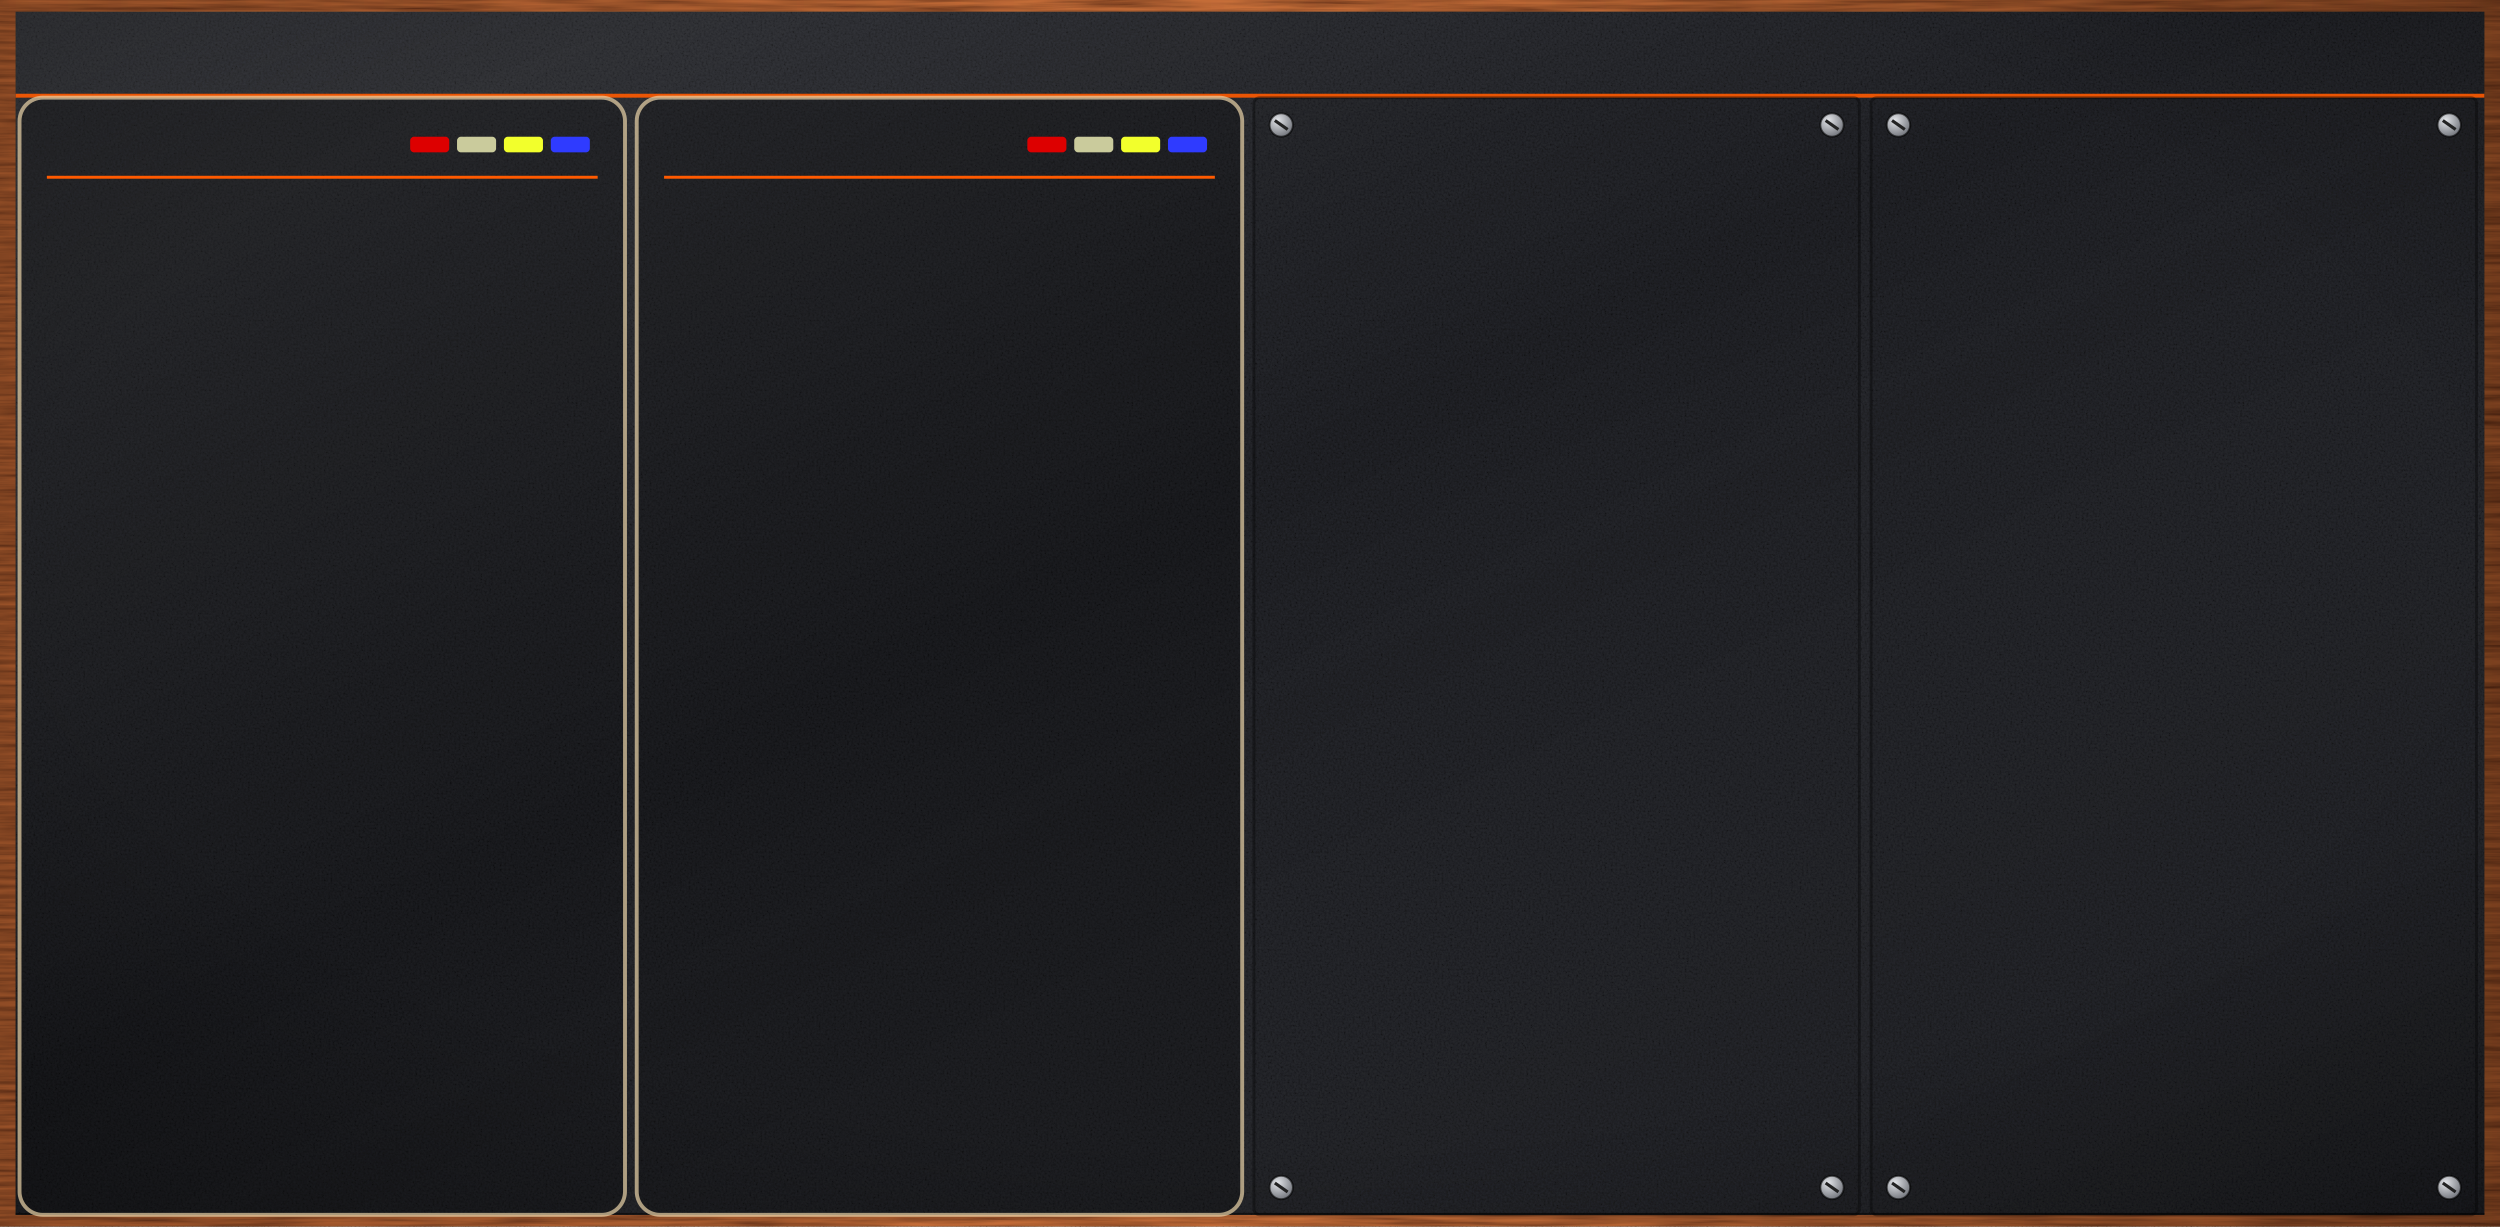
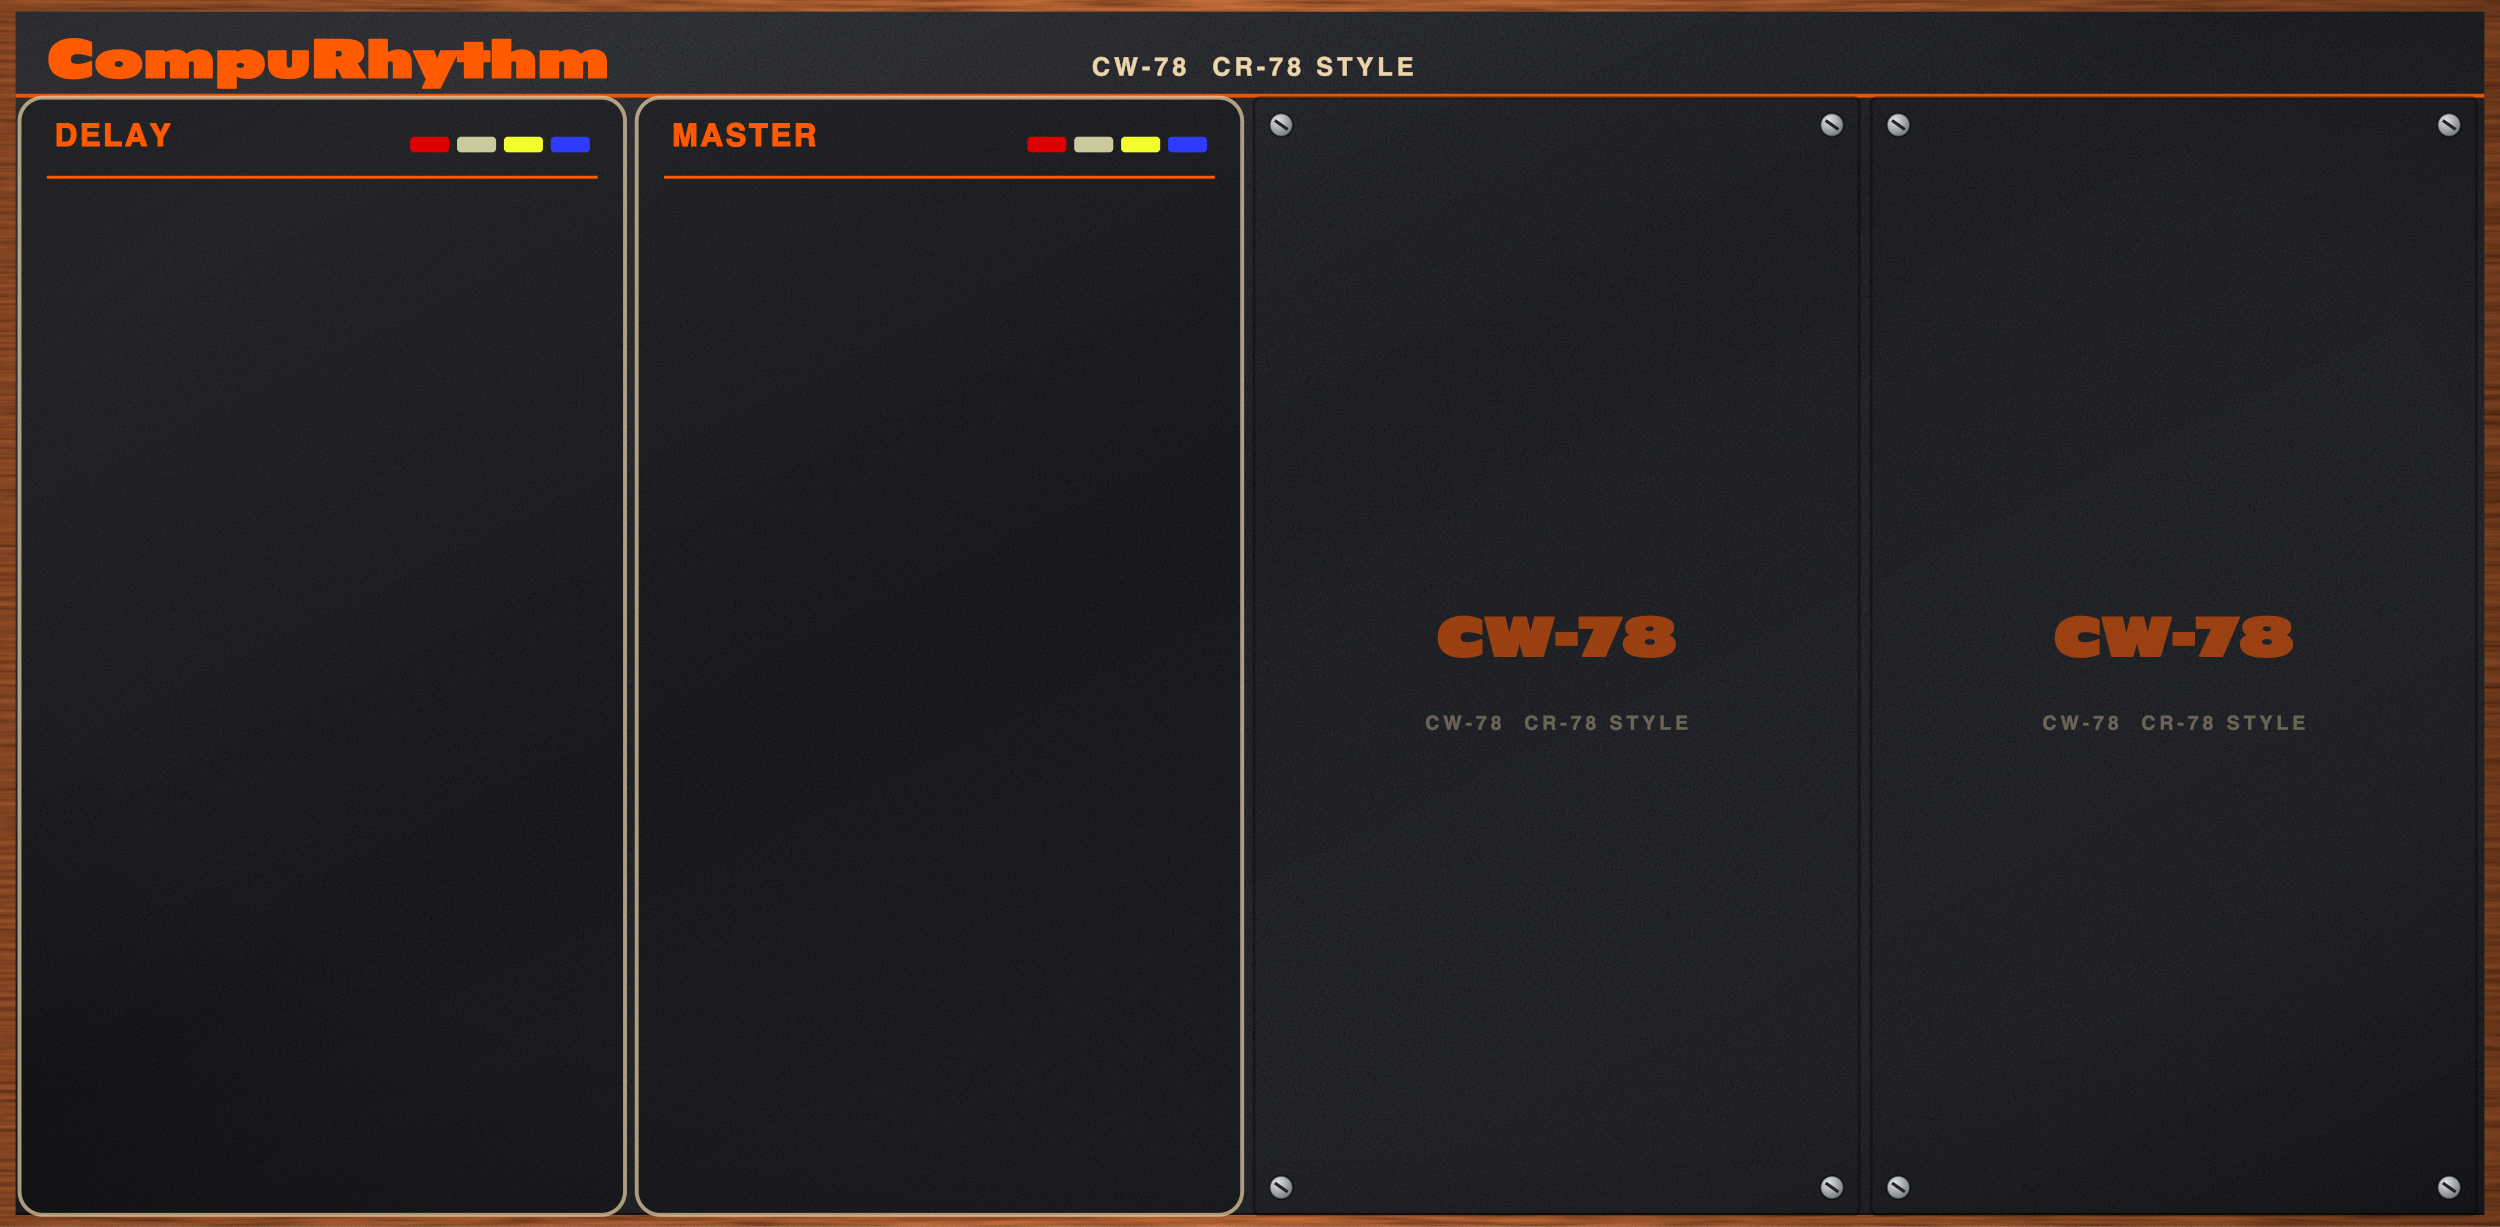
<svg xmlns="http://www.w3.org/2000/svg" viewBox="0 0 1280 628" width="1280" height="628">
  <defs>
    <filter id="brush" x="0" y="0" width="100%" height="100%">
      <feTurbulence type="fractalNoise" baseFrequency="0.001 1.1" numOctaves="4" seed="7" />
      <feColorMatrix type="matrix" values="1.9 0 0 0 -0.45  1.9 0 0 0 -0.45  1.9 0 0 0 -0.45  0 0 0 0 1" />
    </filter>
    <filter id="fine" x="0" y="0" width="100%" height="100%">
      <feTurbulence type="fractalNoise" baseFrequency="0.9" numOctaves="2" seed="3" />
      <feColorMatrix type="matrix" values="1.6 0 0 0 -0.3  1.6 0 0 0 -0.3  1.6 0 0 0 -0.3  0 0 0 0 1" />
    </filter>
    <filter id="grainv" x="0" y="0" width="100%" height="100%">
      <feTurbulence type="fractalNoise" baseFrequency="0.02 0.6" numOctaves="4" seed="11" />
      <feColorMatrix type="matrix" values="1.5 0 0 0 -0.25  1.2 0 0 0 -0.25  0.8 0 0 0 -0.25  0 0 0 0 1" />
    </filter>
    <linearGradient id="lit" x1="0" y1="0" x2="1" y2="1">
      <stop offset="0" stop-color="#fff" stop-opacity="0.22" />
      <stop offset="0.45" stop-color="#fff" stop-opacity="0" />
      <stop offset="1" stop-color="#000" stop-opacity="0.18" />
    </linearGradient>
    <radialGradient id="vig" cx="0.5" cy="0.45" r="0.8">
      <stop offset="0.6" stop-color="#000" stop-opacity="0" />
      <stop offset="1" stop-color="#000" stop-opacity="0.35" />
    </radialGradient>
    <radialGradient id="screw" cx="0.35" cy="0.3" r="0.8">
      <stop offset="0" stop-color="#e2e4e8" />
      <stop offset="1" stop-color="#6a6d74" />
    </radialGradient>
    <linearGradient id="woodh" x1="0" y1="0" x2="0" y2="1">
      <stop offset="0" stop-color="#7a5232" />
      <stop offset="1" stop-color="#4a2f1b" />
    </linearGradient>
    <linearGradient id="wood" x1="0" y1="0" x2="1" y2="0">
      <stop offset="0" stop-color="#5a3a22" />
      <stop offset="0.5" stop-color="#7a5232" />
      <stop offset="1" stop-color="#4a2f1b" />
    </linearGradient>
    <filter id="woodg" x="0" y="0" width="100%" height="100%">
      <feTurbulence type="fractalNoise" baseFrequency="0.02 0.4" numOctaves="3" seed="5" />
      <feColorMatrix type="matrix" values="0.9 0 0 0 0.1  0.6 0 0 0 0.02  0.4 0 0 0 0  0 0 0 0 1" />
    </filter>
  </defs>
  <rect x="0" y="0" width="1280" height="628" fill="#1c1d21" />
  <rect x="0" y="0" width="1280" height="628" filter="url(#fine)" style="mix-blend-mode:overlay" opacity="0.3" />
  <rect x="0" y="0" width="1280" height="628" fill="url(#lit)" opacity="0.45" />
  <rect x="0" y="0" width="1280" height="628" fill="url(#vig)" />
  <clipPath id="bez">
    <path clip-rule="evenodd" d="M0 0H1280 V628 H0Z M8 6H1272 V622 H8Z" />
  </clipPath>
  <g clip-path="url(#bez)">
    <rect x="0" y="0" width="1280" height="628" fill="url(#wood)" />
    <rect x="0" y="0" width="1280" height="628" filter="url(#woodg)" style="mix-blend-mode:overlay" opacity="0.8" />
  </g>
  <rect x="8" y="621" width="1264" height="1" fill="#000" opacity="0.5" />
+   <g fill="#ff5a00" stroke="#ff5a00" stroke-width="35" stroke-linejoin="round" opacity="1">
+     <path transform="translate(24.00 39.63) scale(0.03 -0.03)" d="M755 267V41Q744 35 722.0 25.5Q700 16 625.0 0.0Q550 -16 465 -16Q42 -16 42 307Q42 398 74.5 466.5Q107 535 166.0 575.5Q225 616 300.0 636.0Q375 656 466 656Q534 656 606.0 640.0Q678 624 716 608L755 593V370Q627 415 523 415Q391 415 391 306Q391 212 522 212Q637 212 755 267Z" />
+     <path transform="translate(48.39 39.63) scale(0.03 -0.03)" d="M704.0 397.0Q798 332 798.0 226.0Q798 120 704.0 54.0Q610 -12 415.0 -12.0Q220 -12 125.5 54.0Q31 120 31.0 226.0Q31 332 125.5 397.0Q220 462 415.0 462.0Q610 462 704.0 397.0ZM415 296Q373 296 350.5 276.5Q328 257 328.0 228.0Q328 199 350.5 179.5Q373 160 415 160Q456 160 479.0 179.5Q502 199 502.0 228.0Q502 257 479.0 276.5Q456 296 415 296Z" />
+     <path transform="translate(73.26 39.63) scale(0.03 -0.03)" d="M1173 0H883V241Q883 268 867.0 280.0Q851 292 829 292Q783 292 765 258V0H476V237Q476 259 466.0 272.5Q456 286 446.5 289.0Q437 292 427 292Q378 292 357 259V0H58V447H357V398Q441 461 558 461Q690 461 739 375Q766 405 823.5 433.0Q881 461 959 461Q1069 461 1121.0 408.5Q1173 356 1173 268Z" />
+     <path transform="translate(110.01 39.63) scale(0.03 -0.03)" d="M357 -177H58V447H357V399Q421 461 551 461Q674 461 755.0 404.0Q836 347 836 232Q836 170 812.5 121.5Q789 73 749.0 45.0Q709 17 661.5 3.0Q614 -11 561 -11Q425 -11 357 50ZM516 201Q516 230 494.0 247.5Q472 265 440 265Q393 265 372.5 246.0Q352 227 352 203Q352 174 375.5 159.5Q399 145 432 145Q474 145 495.0 161.0Q516 177 516 201Z" />
+     <path transform="translate(136.02 39.63) scale(0.03 -0.03)" d="M468 228V447H721Q721 259 720 203Q717 97 650 47Q569 -11 396 -11Q241 -11 170 23Q68 73 57 210L52 447H340V229Q340 150 405 150Q468 150 468 228Z" />
+     <path transform="translate(159.24 39.63) scale(0.03 -0.03)" d="M922 0H543L465 160H406V0H68V642H566Q733 642 812.5 595.0Q892 548 892 418Q892 381 880.0 350.0Q868 319 851.0 301.0Q834 283 816.5 270.0Q799 257 787 252L775 247ZM406 341H481Q510 341 526.5 359.5Q543 378 543 405Q543 434 526.5 452.0Q510 470 478 470H406Z" />
+     <path transform="translate(187.38 39.63) scale(0.03 -0.03)" d="M764 0H475V246Q475 268 458.5 280.0Q442 292 423 292Q375 292 357 259V0H58V642H357V398Q439 461 560 461Q657 461 710.5 411.0Q764 361 764 264Z" />
+     <path transform="translate(211.89 39.63) scale(0.03 -0.03)" d="M444 -177H155L236 0H204L0 447H335L395 271L465 447H752Z" />
+     <path transform="translate(234.45 39.63) scale(0.03 -0.03)" d="M418 0H119V276H-2V447H119V589H418V447H539V276H418Z" />
+     <path transform="translate(250.56 39.63) scale(0.03 -0.03)" d="M764 0H475V246Q475 268 458.5 280.0Q442 292 423 292Q375 292 357 259V0H58V642H357V398Q439 461 560 461Q657 461 710.5 411.0Q764 361 764 264Z" />
+     <path transform="translate(275.07 39.63) scale(0.03 -0.03)" d="M1173 0H883V241Q883 268 867.0 280.0Q851 292 829 292Q783 292 765 258V0H476V237Q476 259 466.0 272.5Q456 286 446.5 289.0Q437 292 427 292Q378 292 357 259V0H58V447H357V398Q441 461 558 461Q690 461 739 375Q766 405 823.5 433.0Q881 461 959 461Q1069 461 1121.0 408.5Q1173 356 1173 268Z" />
+   </g>
+   <g fill="#ecd5aa" stroke="#ecd5aa" stroke-width="40.96" stroke-linejoin="round" opacity="1">
+     <path transform="translate(559.00 38.68) scale(0.00635 -0.00635)" d="M299 1320Q479 1502 757 1502Q1129 1502 1301 1258Q1396 1121 1403 983H1095Q1065 1089 1018 1143Q934 1239 769 1239Q601 1239 504.0 1103.5Q407 968 407 720Q407 472 509.5 348.5Q612 225 770 225Q932 225 1017 331Q1064 388 1095 502H1400Q1360 261 1195.5 110.0Q1031 -41 774 -41Q456 -41 274 163Q92 368 92 725Q92 1111 299 1320ZM748 1519Z" />
+     <path transform="translate(570.39 38.68) scale(0.00635 -0.00635)" d="M357 1474 552 630 594 395 637 625 803 1474H1128L1303 630L1348 395L1393 621L1590 1474H1903L1488 0H1194L1016 862L964 1147L912 862L734 0H448L30 1474Z" />
+     <path transform="translate(584.66 38.68) scale(0.00635 -0.00635)" d="M47 706H621V436H47Z" />
+     <path transform="translate(590.99 38.68) scale(0.00635 -0.00635)" d="M1080 1208Q1016 1145 902.0 983.5Q788 822 711 650Q650 515 601.0 320.0Q552 125 552 0H256Q269 390 512 811Q669 1072 775 1175H52L56 1431H1080Z" />
+     <path transform="translate(600.22 38.68) scale(0.00635 -0.00635)" d="M559 196Q657 196 712.5 255.0Q768 314 768 421Q768 532 711.5 589.5Q655 647 559 647Q463 647 406.5 589.5Q350 532 350 421Q350 314 405.5 255.0Q461 196 559 196ZM272 772Q167 842 135.5 923.5Q104 1005 104 1076Q104 1234 223.0 1345.5Q342 1457 559 1457Q776 1457 895.0 1345.5Q1014 1234 1014 1076Q1014 1005 982.5 923.5Q951 842 846 782Q953 722 1007.0 623.0Q1061 524 1061 402Q1061 219 925.5 90.5Q790 -38 547 -38Q304 -38 179.0 90.5Q54 219 54 402Q54 524 109.5 623.0Q165 722 272 772ZM559 865Q646 865 693.5 915.0Q741 965 741 1044Q741 1130 693.5 1178.5Q646 1227 559 1227Q473 1227 424.5 1178.5Q376 1130 376 1044Q376 965 424.5 915.0Q473 865 559 865Z" />
+     <path transform="translate(620.67 38.68) scale(0.00635 -0.00635)" d="M299 1320Q479 1502 757 1502Q1129 1502 1301 1258Q1396 1121 1403 983H1095Q1065 1089 1018 1143Q934 1239 769 1239Q601 1239 504.0 1103.5Q407 968 407 720Q407 472 509.5 348.5Q612 225 770 225Q932 225 1017 331Q1064 388 1095 502H1400Q1360 261 1195.5 110.0Q1031 -41 774 -41Q456 -41 274 163Q92 368 92 725Q92 1111 299 1320ZM748 1519Z" />
+     <path transform="translate(632.06 38.68) scale(0.00635 -0.00635)" d="M464 1218V822H813Q917 822 969 846Q1061 888 1061 1012Q1061 1146 972 1192Q922 1218 822 1218ZM1266 1333Q1314 1277 1342.0 1209.0Q1370 1141 1370 1054Q1370 949 1317.0 847.5Q1264 746 1142 704Q1244 663 1286.5 587.5Q1329 512 1329 357V258Q1329 157 1337 121Q1349 64 1393 37V0H1054Q1040 49 1034 79Q1022 141 1021 206L1019 343Q1017 484 967.5 531.0Q918 578 782 578H464V0H163V1474H886Q1041 1471 1124.5 1436.0Q1208 1401 1266 1333Z" />
+     <path transform="translate(643.45 38.68) scale(0.00635 -0.00635)" d="M47 706H621V436H47Z" />
+     <path transform="translate(649.78 38.68) scale(0.00635 -0.00635)" d="M1080 1208Q1016 1145 902.0 983.5Q788 822 711 650Q650 515 601.0 320.0Q552 125 552 0H256Q269 390 512 811Q669 1072 775 1175H52L56 1431H1080Z" />
+     <path transform="translate(659.01 38.68) scale(0.00635 -0.00635)" d="M559 196Q657 196 712.5 255.0Q768 314 768 421Q768 532 711.5 589.5Q655 647 559 647Q463 647 406.5 589.5Q350 532 350 421Q350 314 405.5 255.0Q461 196 559 196ZM272 772Q167 842 135.5 923.5Q104 1005 104 1076Q104 1234 223.0 1345.5Q342 1457 559 1457Q776 1457 895.0 1345.5Q1014 1234 1014 1076Q1014 1005 982.5 923.5Q951 842 846 782Q953 722 1007.0 623.0Q1061 524 1061 402Q1061 219 925.5 90.5Q790 -38 547 -38Q304 -38 179.0 90.5Q54 219 54 402Q54 524 109.5 623.0Q165 722 272 772ZM559 865Q646 865 693.5 915.0Q741 965 741 1044Q741 1130 693.5 1178.5Q646 1227 559 1227Q473 1227 424.5 1178.5Q376 1130 376 1044Q376 965 424.5 915.0Q473 865 559 865Z" />
+     <path transform="translate(673.85 38.68) scale(0.00635 -0.00635)" d="M379 455Q393 354 434 304Q509 213 691 213Q800 213 868 237Q997 283 997 408Q997 481 933 521Q869 560 732 590L576 625Q346 677 258 738Q109 840 109 1057Q109 1255 253.0 1386.0Q397 1517 676 1517Q909 1517 1073.5 1393.5Q1238 1270 1246 1035H950Q942 1168 834 1224Q762 1261 655 1261Q536 1261 465.0 1213.0Q394 1165 394 1079Q394 1000 464 961Q509 935 656 900L910 839Q1077 799 1162 732Q1294 628 1294 431Q1294 229 1139.5 95.5Q985 -38 703 -38Q415 -38 250.0 93.5Q85 225 85 455ZM678 1519Z" />
+     <path transform="translate(684.52 38.68) scale(0.00635 -0.00635)" d="M1227 1474V1213H786V0H476V1213H33V1474Z" />
+     <path transform="translate(694.46 38.68) scale(0.00635 -0.00635)" d="M997 1474H1346L853 554V0H545V554L35 1474H398L704 832ZM691 1474Z" />
+     <path transform="translate(705.13 38.68) scale(0.00635 -0.00635)" d="M156 1474H464V265H1194V0H156Z" />
+     <path transform="translate(715.07 38.68) scale(0.00635 -0.00635)" d="M1246 1213H466V900H1182V644H466V265H1282V0H165V1474H1246Z" />
+   </g>
  <rect x="8" y="48" width="1264" height="2" fill="#ff5a00" fill-opacity="0.9" />
  <rect x="10" y="50" width="310" height="572" rx="12" fill="#000" fill-opacity="0.25" stroke="#ecd5aa" stroke-width="2" stroke-opacity="0.7" />
  <rect x="210" y="70" width="20" height="8" rx="2" fill="#dd0000" />
  <rect x="234" y="70" width="20" height="8" rx="2" fill="#cacb9c" />
  <rect x="258" y="70" width="20" height="8" rx="2" fill="#f2ff2c" />
  <rect x="282" y="70" width="20" height="8" rx="2" fill="#2f3bff" />
  <rect x="24" y="90" width="282" height="1.5" fill="#ff5a00" />
+   <g fill="#ff5a00" stroke="#ff5a00" stroke-width="71.68" stroke-linejoin="round" opacity="1">
+     <path transform="translate(28.00 74.76) scale(0.00781 -0.00781)" d="M455 1218V256H739Q957 256 1043 471Q1090 589 1090 752Q1090 977 1019.5 1097.5Q949 1218 739 1218ZM1019 1442Q1174 1391 1270 1255Q1347 1145 1375.0 1017.0Q1403 889 1403 773Q1403 479 1285 275Q1125 0 791 0H156V1474H791Q928 1472 1019 1442Z" />
+     <path transform="translate(40.83 74.76) scale(0.00781 -0.00781)" d="M1246 1213H466V900H1182V644H466V265H1282V0H165V1474H1246Z" />
+     <path transform="translate(52.79 74.76) scale(0.00781 -0.00781)" d="M156 1474H464V265H1194V0H156Z" />
+     <path transform="translate(63.84 74.76) scale(0.00781 -0.00781)" d="M559 557H933L749 1137ZM578 1474H926L1448 0H1114L1019 303H476L374 0H52ZM750 1474Z" />
+     <path transform="translate(76.67 74.76) scale(0.00781 -0.00781)" d="M997 1474H1346L853 554V0H545V554L35 1474H398L704 832ZM691 1474Z" />
+   </g>
  <rect x="326" y="50" width="310" height="572" rx="12" fill="#000" fill-opacity="0.25" stroke="#ecd5aa" stroke-width="2" stroke-opacity="0.7" />
  <rect x="526" y="70" width="20" height="8" rx="2" fill="#dd0000" />
  <rect x="550" y="70" width="20" height="8" rx="2" fill="#cacb9c" />
  <rect x="574" y="70" width="20" height="8" rx="2" fill="#f2ff2c" />
  <rect x="598" y="70" width="20" height="8" rx="2" fill="#2f3bff" />
  <rect x="340" y="90" width="282" height="1.5" fill="#ff5a00" />
+   <g fill="#ff5a00" stroke="#ff5a00" stroke-width="71.68" stroke-linejoin="round" opacity="1">
+     <path transform="translate(344.00 74.76) scale(0.00781 -0.00781)" d="M1133 1474H1576V0H1289V997Q1289 1040 1290.0 1117.5Q1291 1195 1291 1237L1012 0H713L436 1237Q436 1195 437.0 1117.5Q438 1040 438 997V0H151V1474H599L867 315Z" />
+     <path transform="translate(358.61 74.76) scale(0.00781 -0.00781)" d="M559 557H933L749 1137ZM578 1474H926L1448 0H1114L1019 303H476L374 0H52ZM750 1474Z" />
+     <path transform="translate(371.44 74.76) scale(0.00781 -0.00781)" d="M379 455Q393 354 434 304Q509 213 691 213Q800 213 868 237Q997 283 997 408Q997 481 933 521Q869 560 732 590L576 625Q346 677 258 738Q109 840 109 1057Q109 1255 253.0 1386.0Q397 1517 676 1517Q909 1517 1073.5 1393.5Q1238 1270 1246 1035H950Q942 1168 834 1224Q762 1261 655 1261Q536 1261 465.0 1213.0Q394 1165 394 1079Q394 1000 464 961Q509 935 656 900L910 839Q1077 799 1162 732Q1294 628 1294 431Q1294 229 1139.5 95.5Q985 -38 703 -38Q415 -38 250.0 93.5Q85 225 85 455ZM678 1519Z" />
+     <path transform="translate(383.39 74.76) scale(0.00781 -0.00781)" d="M1227 1474V1213H786V0H476V1213H33V1474Z" />
+     <path transform="translate(394.45 74.76) scale(0.00781 -0.00781)" d="M1246 1213H466V900H1182V644H466V265H1282V0H165V1474H1246Z" />
+     <path transform="translate(406.40 74.76) scale(0.00781 -0.00781)" d="M464 1218V822H813Q917 822 969 846Q1061 888 1061 1012Q1061 1146 972 1192Q922 1218 822 1218ZM1266 1333Q1314 1277 1342.0 1209.0Q1370 1141 1370 1054Q1370 949 1317.0 847.5Q1264 746 1142 704Q1244 663 1286.5 587.5Q1329 512 1329 357V258Q1329 157 1337 121Q1349 64 1393 37V0H1054Q1040 49 1034 79Q1022 141 1021 206L1019 343Q1017 484 967.5 531.0Q918 578 782 578H464V0H163V1474H886Q1041 1471 1124.5 1436.0Q1208 1401 1266 1333Z" />
+   </g>
  <rect x="642" y="50" width="310" height="572" rx="3" fill="#000" fill-opacity="0.08" stroke="#000" stroke-opacity="0.35" stroke-width="1.5" />
  <circle cx="656" cy="64" r="6" fill="url(#screw)" stroke="#000" stroke-opacity="0.6" />
  <rect x="652" y="63.2" width="8" height="1.6" fill="#222" transform="rotate(35 656 64)" />
  <circle cx="938" cy="64" r="6" fill="url(#screw)" stroke="#000" stroke-opacity="0.6" />
  <rect x="934" y="63.2" width="8" height="1.6" fill="#222" transform="rotate(35 938 64)" />
  <circle cx="656" cy="608" r="6" fill="url(#screw)" stroke="#000" stroke-opacity="0.6" />
  <rect x="652" y="607.2" width="8" height="1.6" fill="#222" transform="rotate(35 656 608)" />
  <circle cx="938" cy="608" r="6" fill="url(#screw)" stroke="#000" stroke-opacity="0.6" />
  <rect x="934" y="607.2" width="8" height="1.6" fill="#222" transform="rotate(35 938 608)" />
+   <g fill="#ff5a00" stroke="#ff5a00" stroke-width="35" stroke-linejoin="round" opacity="0.55">
+     <path transform="translate(735.33 335.84) scale(0.03067 -0.03067)" d="M755 267V41Q744 35 722.0 25.5Q700 16 625.0 0.0Q550 -16 465 -16Q42 -16 42 307Q42 398 74.5 466.5Q107 535 166.0 575.5Q225 616 300.0 636.0Q375 656 466 656Q534 656 606.0 640.0Q678 624 716 608L755 593V370Q627 415 523 415Q391 415 391 306Q391 212 522 212Q637 212 755 267Z" />
+     <path transform="translate(760.26 335.84) scale(0.03067 -0.03067)" d="M967 0H654L580 277L510 0H166L5 642H330L406 319L489 642H686L762 330L839 642H1151Z" />
+     <path transform="translate(795.71 335.84) scale(0.03067 -0.03067)" d="M378 186H37V383H378Z" />
+     <path transform="translate(808.44 335.84) scale(0.03067 -0.03067)" d="M434 0H63L274 468H10V642H715Z" />
+     <path transform="translate(830.21 335.84) scale(0.03067 -0.03067)" d="M749 344Q783 338 812.5 323.5Q842 309 866.5 275.0Q891 241 891 195Q891 110 807 54Q703 -16 481 -16Q240 -16 127 49Q82 76 59.5 118.5Q37 161 37 195Q37 258 77.0 295.5Q117 333 173 349Q128 365 102.5 398.5Q77 432 77 477Q77 556 148 598Q200 628 289.0 642.0Q378 656 463 656Q654 656 762 610Q861 569 861 478Q861 379 749 344ZM554 451Q554 511 474 511Q438 511 412.0 497.5Q386 484 386 453Q386 426 415 408Q434 395 476 395Q514 395 534.0 410.5Q554 426 554 451ZM573 234Q573 298 476 298Q371 298 371 238Q371 204 401.5 187.0Q432 170 483 170Q527 170 550.0 188.0Q573 206 573 234Z" />
+   </g>
+   <g fill="#9c9378" stroke="#9c9378" stroke-width="40.96" stroke-linejoin="round" opacity="0.6">
+     <path transform="translate(729.71 373.60) scale(0.00488 -0.00488)" d="M299 1320Q479 1502 757 1502Q1129 1502 1301 1258Q1396 1121 1403 983H1095Q1065 1089 1018 1143Q934 1239 769 1239Q601 1239 504.0 1103.5Q407 968 407 720Q407 472 509.5 348.5Q612 225 770 225Q932 225 1017 331Q1064 388 1095 502H1400Q1360 261 1195.5 110.0Q1031 -41 774 -41Q456 -41 274 163Q92 368 92 725Q92 1111 299 1320ZM748 1519Z" />
+     <path transform="translate(738.94 373.60) scale(0.00488 -0.00488)" d="M357 1474 552 630 594 395 637 625 803 1474H1128L1303 630L1348 395L1393 621L1590 1474H1903L1488 0H1194L1016 862L964 1147L912 862L734 0H448L30 1474Z" />
+     <path transform="translate(750.37 373.60) scale(0.00488 -0.00488)" d="M47 706H621V436H47Z" />
+     <path transform="translate(755.70 373.60) scale(0.00488 -0.00488)" d="M1080 1208Q1016 1145 902.0 983.5Q788 822 711 650Q650 515 601.0 320.0Q552 125 552 0H256Q269 390 512 811Q669 1072 775 1175H52L56 1431H1080Z" />
+     <path transform="translate(763.27 373.60) scale(0.00488 -0.00488)" d="M559 196Q657 196 712.5 255.0Q768 314 768 421Q768 532 711.5 589.5Q655 647 559 647Q463 647 406.5 589.5Q350 532 350 421Q350 314 405.5 255.0Q461 196 559 196ZM272 772Q167 842 135.5 923.5Q104 1005 104 1076Q104 1234 223.0 1345.5Q342 1457 559 1457Q776 1457 895.0 1345.5Q1014 1234 1014 1076Q1014 1005 982.5 923.5Q951 842 846 782Q953 722 1007.0 623.0Q1061 524 1061 402Q1061 219 925.5 90.5Q790 -38 547 -38Q304 -38 179.0 90.5Q54 219 54 402Q54 524 109.5 623.0Q165 722 272 772ZM559 865Q646 865 693.5 915.0Q741 965 741 1044Q741 1130 693.5 1178.5Q646 1227 559 1227Q473 1227 424.5 1178.5Q376 1130 376 1044Q376 965 424.5 915.0Q473 865 559 865Z" />
+     <path transform="translate(780.38 373.60) scale(0.00488 -0.00488)" d="M299 1320Q479 1502 757 1502Q1129 1502 1301 1258Q1396 1121 1403 983H1095Q1065 1089 1018 1143Q934 1239 769 1239Q601 1239 504.0 1103.5Q407 968 407 720Q407 472 509.5 348.5Q612 225 770 225Q932 225 1017 331Q1064 388 1095 502H1400Q1360 261 1195.5 110.0Q1031 -41 774 -41Q456 -41 274 163Q92 368 92 725Q92 1111 299 1320ZM748 1519Z" />
+     <path transform="translate(789.61 373.60) scale(0.00488 -0.00488)" d="M464 1218V822H813Q917 822 969 846Q1061 888 1061 1012Q1061 1146 972 1192Q922 1218 822 1218ZM1266 1333Q1314 1277 1342.0 1209.0Q1370 1141 1370 1054Q1370 949 1317.0 847.5Q1264 746 1142 704Q1244 663 1286.5 587.5Q1329 512 1329 357V258Q1329 157 1337 121Q1349 64 1393 37V0H1054Q1040 49 1034 79Q1022 141 1021 206L1019 343Q1017 484 967.5 531.0Q918 578 782 578H464V0H163V1474H886Q1041 1471 1124.5 1436.0Q1208 1401 1266 1333Z" />
+     <path transform="translate(798.83 373.60) scale(0.00488 -0.00488)" d="M47 706H621V436H47Z" />
+     <path transform="translate(804.16 373.60) scale(0.00488 -0.00488)" d="M1080 1208Q1016 1145 902.0 983.5Q788 822 711 650Q650 515 601.0 320.0Q552 125 552 0H256Q269 390 512 811Q669 1072 775 1175H52L56 1431H1080Z" />
+     <path transform="translate(811.72 373.60) scale(0.00488 -0.00488)" d="M559 196Q657 196 712.5 255.0Q768 314 768 421Q768 532 711.5 589.5Q655 647 559 647Q463 647 406.5 589.5Q350 532 350 421Q350 314 405.5 255.0Q461 196 559 196ZM272 772Q167 842 135.5 923.5Q104 1005 104 1076Q104 1234 223.0 1345.5Q342 1457 559 1457Q776 1457 895.0 1345.5Q1014 1234 1014 1076Q1014 1005 982.5 923.5Q951 842 846 782Q953 722 1007.0 623.0Q1061 524 1061 402Q1061 219 925.5 90.5Q790 -38 547 -38Q304 -38 179.0 90.5Q54 219 54 402Q54 524 109.5 623.0Q165 722 272 772ZM559 865Q646 865 693.5 915.0Q741 965 741 1044Q741 1130 693.5 1178.5Q646 1227 559 1227Q473 1227 424.5 1178.5Q376 1130 376 1044Q376 965 424.5 915.0Q473 865 559 865Z" />
+     <path transform="translate(824.06 373.60) scale(0.00488 -0.00488)" d="M379 455Q393 354 434 304Q509 213 691 213Q800 213 868 237Q997 283 997 408Q997 481 933 521Q869 560 732 590L576 625Q346 677 258 738Q109 840 109 1057Q109 1255 253.0 1386.0Q397 1517 676 1517Q909 1517 1073.5 1393.5Q1238 1270 1246 1035H950Q942 1168 834 1224Q762 1261 655 1261Q536 1261 465.0 1213.0Q394 1165 394 1079Q394 1000 464 961Q509 935 656 900L910 839Q1077 799 1162 732Q1294 628 1294 431Q1294 229 1139.5 95.5Q985 -38 703 -38Q415 -38 250.0 93.5Q85 225 85 455ZM678 1519Z" />
+     <path transform="translate(832.73 373.60) scale(0.00488 -0.00488)" d="M1227 1474V1213H786V0H476V1213H33V1474Z" />
+     <path transform="translate(840.84 373.60) scale(0.00488 -0.00488)" d="M997 1474H1346L853 554V0H545V554L35 1474H398L704 832ZM691 1474Z" />
+     <path transform="translate(849.51 373.60) scale(0.00488 -0.00488)" d="M156 1474H464V265H1194V0H156Z" />
+     <path transform="translate(857.62 373.60) scale(0.00488 -0.00488)" d="M1246 1213H466V900H1182V644H466V265H1282V0H165V1474H1246Z" />
+   </g>
  <rect x="958" y="50" width="310" height="572" rx="3" fill="#000" fill-opacity="0.08" stroke="#000" stroke-opacity="0.35" stroke-width="1.5" />
  <circle cx="972" cy="64" r="6" fill="url(#screw)" stroke="#000" stroke-opacity="0.6" />
  <rect x="968" y="63.2" width="8" height="1.6" fill="#222" transform="rotate(35 972 64)" />
  <circle cx="1254" cy="64" r="6" fill="url(#screw)" stroke="#000" stroke-opacity="0.6" />
  <rect x="1250" y="63.2" width="8" height="1.6" fill="#222" transform="rotate(35 1254 64)" />
  <circle cx="972" cy="608" r="6" fill="url(#screw)" stroke="#000" stroke-opacity="0.6" />
  <rect x="968" y="607.2" width="8" height="1.6" fill="#222" transform="rotate(35 972 608)" />
  <circle cx="1254" cy="608" r="6" fill="url(#screw)" stroke="#000" stroke-opacity="0.6" />
  <rect x="1250" y="607.2" width="8" height="1.6" fill="#222" transform="rotate(35 1254 608)" />
+   <g fill="#ff5a00" stroke="#ff5a00" stroke-width="35" stroke-linejoin="round" opacity="0.55">
+     <path transform="translate(1051.33 335.84) scale(0.03067 -0.03067)" d="M755 267V41Q744 35 722.0 25.5Q700 16 625.0 0.0Q550 -16 465 -16Q42 -16 42 307Q42 398 74.5 466.5Q107 535 166.0 575.5Q225 616 300.0 636.0Q375 656 466 656Q534 656 606.0 640.0Q678 624 716 608L755 593V370Q627 415 523 415Q391 415 391 306Q391 212 522 212Q637 212 755 267Z" />
+     <path transform="translate(1076.26 335.84) scale(0.03067 -0.03067)" d="M967 0H654L580 277L510 0H166L5 642H330L406 319L489 642H686L762 330L839 642H1151Z" />
+     <path transform="translate(1111.71 335.84) scale(0.03067 -0.03067)" d="M378 186H37V383H378Z" />
+     <path transform="translate(1124.44 335.84) scale(0.03067 -0.03067)" d="M434 0H63L274 468H10V642H715Z" />
+     <path transform="translate(1146.21 335.84) scale(0.03067 -0.03067)" d="M749 344Q783 338 812.5 323.5Q842 309 866.5 275.0Q891 241 891 195Q891 110 807 54Q703 -16 481 -16Q240 -16 127 49Q82 76 59.5 118.5Q37 161 37 195Q37 258 77.0 295.5Q117 333 173 349Q128 365 102.5 398.5Q77 432 77 477Q77 556 148 598Q200 628 289.0 642.0Q378 656 463 656Q654 656 762 610Q861 569 861 478Q861 379 749 344ZM554 451Q554 511 474 511Q438 511 412.0 497.5Q386 484 386 453Q386 426 415 408Q434 395 476 395Q514 395 534.0 410.5Q554 426 554 451ZM573 234Q573 298 476 298Q371 298 371 238Q371 204 401.5 187.0Q432 170 483 170Q527 170 550.0 188.0Q573 206 573 234Z" />
+   </g>
+   <g fill="#9c9378" stroke="#9c9378" stroke-width="40.96" stroke-linejoin="round" opacity="0.6">
+     <path transform="translate(1045.71 373.60) scale(0.00488 -0.00488)" d="M299 1320Q479 1502 757 1502Q1129 1502 1301 1258Q1396 1121 1403 983H1095Q1065 1089 1018 1143Q934 1239 769 1239Q601 1239 504.0 1103.5Q407 968 407 720Q407 472 509.5 348.5Q612 225 770 225Q932 225 1017 331Q1064 388 1095 502H1400Q1360 261 1195.5 110.0Q1031 -41 774 -41Q456 -41 274 163Q92 368 92 725Q92 1111 299 1320ZM748 1519Z" />
+     <path transform="translate(1054.94 373.60) scale(0.00488 -0.00488)" d="M357 1474 552 630 594 395 637 625 803 1474H1128L1303 630L1348 395L1393 621L1590 1474H1903L1488 0H1194L1016 862L964 1147L912 862L734 0H448L30 1474Z" />
+     <path transform="translate(1066.37 373.60) scale(0.00488 -0.00488)" d="M47 706H621V436H47Z" />
+     <path transform="translate(1071.70 373.60) scale(0.00488 -0.00488)" d="M1080 1208Q1016 1145 902.0 983.5Q788 822 711 650Q650 515 601.0 320.0Q552 125 552 0H256Q269 390 512 811Q669 1072 775 1175H52L56 1431H1080Z" />
+     <path transform="translate(1079.27 373.60) scale(0.00488 -0.00488)" d="M559 196Q657 196 712.5 255.0Q768 314 768 421Q768 532 711.5 589.5Q655 647 559 647Q463 647 406.5 589.5Q350 532 350 421Q350 314 405.5 255.0Q461 196 559 196ZM272 772Q167 842 135.5 923.5Q104 1005 104 1076Q104 1234 223.0 1345.5Q342 1457 559 1457Q776 1457 895.0 1345.5Q1014 1234 1014 1076Q1014 1005 982.5 923.5Q951 842 846 782Q953 722 1007.0 623.0Q1061 524 1061 402Q1061 219 925.5 90.5Q790 -38 547 -38Q304 -38 179.0 90.5Q54 219 54 402Q54 524 109.5 623.0Q165 722 272 772ZM559 865Q646 865 693.5 915.0Q741 965 741 1044Q741 1130 693.5 1178.5Q646 1227 559 1227Q473 1227 424.5 1178.5Q376 1130 376 1044Q376 965 424.5 915.0Q473 865 559 865Z" />
+     <path transform="translate(1096.38 373.60) scale(0.00488 -0.00488)" d="M299 1320Q479 1502 757 1502Q1129 1502 1301 1258Q1396 1121 1403 983H1095Q1065 1089 1018 1143Q934 1239 769 1239Q601 1239 504.0 1103.5Q407 968 407 720Q407 472 509.5 348.5Q612 225 770 225Q932 225 1017 331Q1064 388 1095 502H1400Q1360 261 1195.5 110.0Q1031 -41 774 -41Q456 -41 274 163Q92 368 92 725Q92 1111 299 1320ZM748 1519Z" />
+     <path transform="translate(1105.61 373.60) scale(0.00488 -0.00488)" d="M464 1218V822H813Q917 822 969 846Q1061 888 1061 1012Q1061 1146 972 1192Q922 1218 822 1218ZM1266 1333Q1314 1277 1342.0 1209.0Q1370 1141 1370 1054Q1370 949 1317.0 847.5Q1264 746 1142 704Q1244 663 1286.5 587.5Q1329 512 1329 357V258Q1329 157 1337 121Q1349 64 1393 37V0H1054Q1040 49 1034 79Q1022 141 1021 206L1019 343Q1017 484 967.5 531.0Q918 578 782 578H464V0H163V1474H886Q1041 1471 1124.5 1436.0Q1208 1401 1266 1333Z" />
+     <path transform="translate(1114.83 373.60) scale(0.00488 -0.00488)" d="M47 706H621V436H47Z" />
+     <path transform="translate(1120.16 373.60) scale(0.00488 -0.00488)" d="M1080 1208Q1016 1145 902.0 983.5Q788 822 711 650Q650 515 601.0 320.0Q552 125 552 0H256Q269 390 512 811Q669 1072 775 1175H52L56 1431H1080Z" />
+     <path transform="translate(1127.72 373.60) scale(0.00488 -0.00488)" d="M559 196Q657 196 712.5 255.0Q768 314 768 421Q768 532 711.5 589.5Q655 647 559 647Q463 647 406.5 589.5Q350 532 350 421Q350 314 405.5 255.0Q461 196 559 196ZM272 772Q167 842 135.5 923.5Q104 1005 104 1076Q104 1234 223.0 1345.5Q342 1457 559 1457Q776 1457 895.0 1345.5Q1014 1234 1014 1076Q1014 1005 982.5 923.5Q951 842 846 782Q953 722 1007.0 623.0Q1061 524 1061 402Q1061 219 925.5 90.5Q790 -38 547 -38Q304 -38 179.0 90.5Q54 219 54 402Q54 524 109.5 623.0Q165 722 272 772ZM559 865Q646 865 693.5 915.0Q741 965 741 1044Q741 1130 693.5 1178.5Q646 1227 559 1227Q473 1227 424.5 1178.5Q376 1130 376 1044Q376 965 424.5 915.0Q473 865 559 865Z" />
+     <path transform="translate(1140.06 373.60) scale(0.00488 -0.00488)" d="M379 455Q393 354 434 304Q509 213 691 213Q800 213 868 237Q997 283 997 408Q997 481 933 521Q869 560 732 590L576 625Q346 677 258 738Q109 840 109 1057Q109 1255 253.0 1386.0Q397 1517 676 1517Q909 1517 1073.5 1393.5Q1238 1270 1246 1035H950Q942 1168 834 1224Q762 1261 655 1261Q536 1261 465.0 1213.0Q394 1165 394 1079Q394 1000 464 961Q509 935 656 900L910 839Q1077 799 1162 732Q1294 628 1294 431Q1294 229 1139.5 95.5Q985 -38 703 -38Q415 -38 250.0 93.5Q85 225 85 455ZM678 1519Z" />
+     <path transform="translate(1148.73 373.60) scale(0.00488 -0.00488)" d="M1227 1474V1213H786V0H476V1213H33V1474Z" />
+     <path transform="translate(1156.84 373.60) scale(0.00488 -0.00488)" d="M997 1474H1346L853 554V0H545V554L35 1474H398L704 832ZM691 1474Z" />
+     <path transform="translate(1165.51 373.60) scale(0.00488 -0.00488)" d="M156 1474H464V265H1194V0H156Z" />
+     <path transform="translate(1173.62 373.60) scale(0.00488 -0.00488)" d="M1246 1213H466V900H1182V644H466V265H1282V0H165V1474H1246Z" />
+   </g>
</svg>
